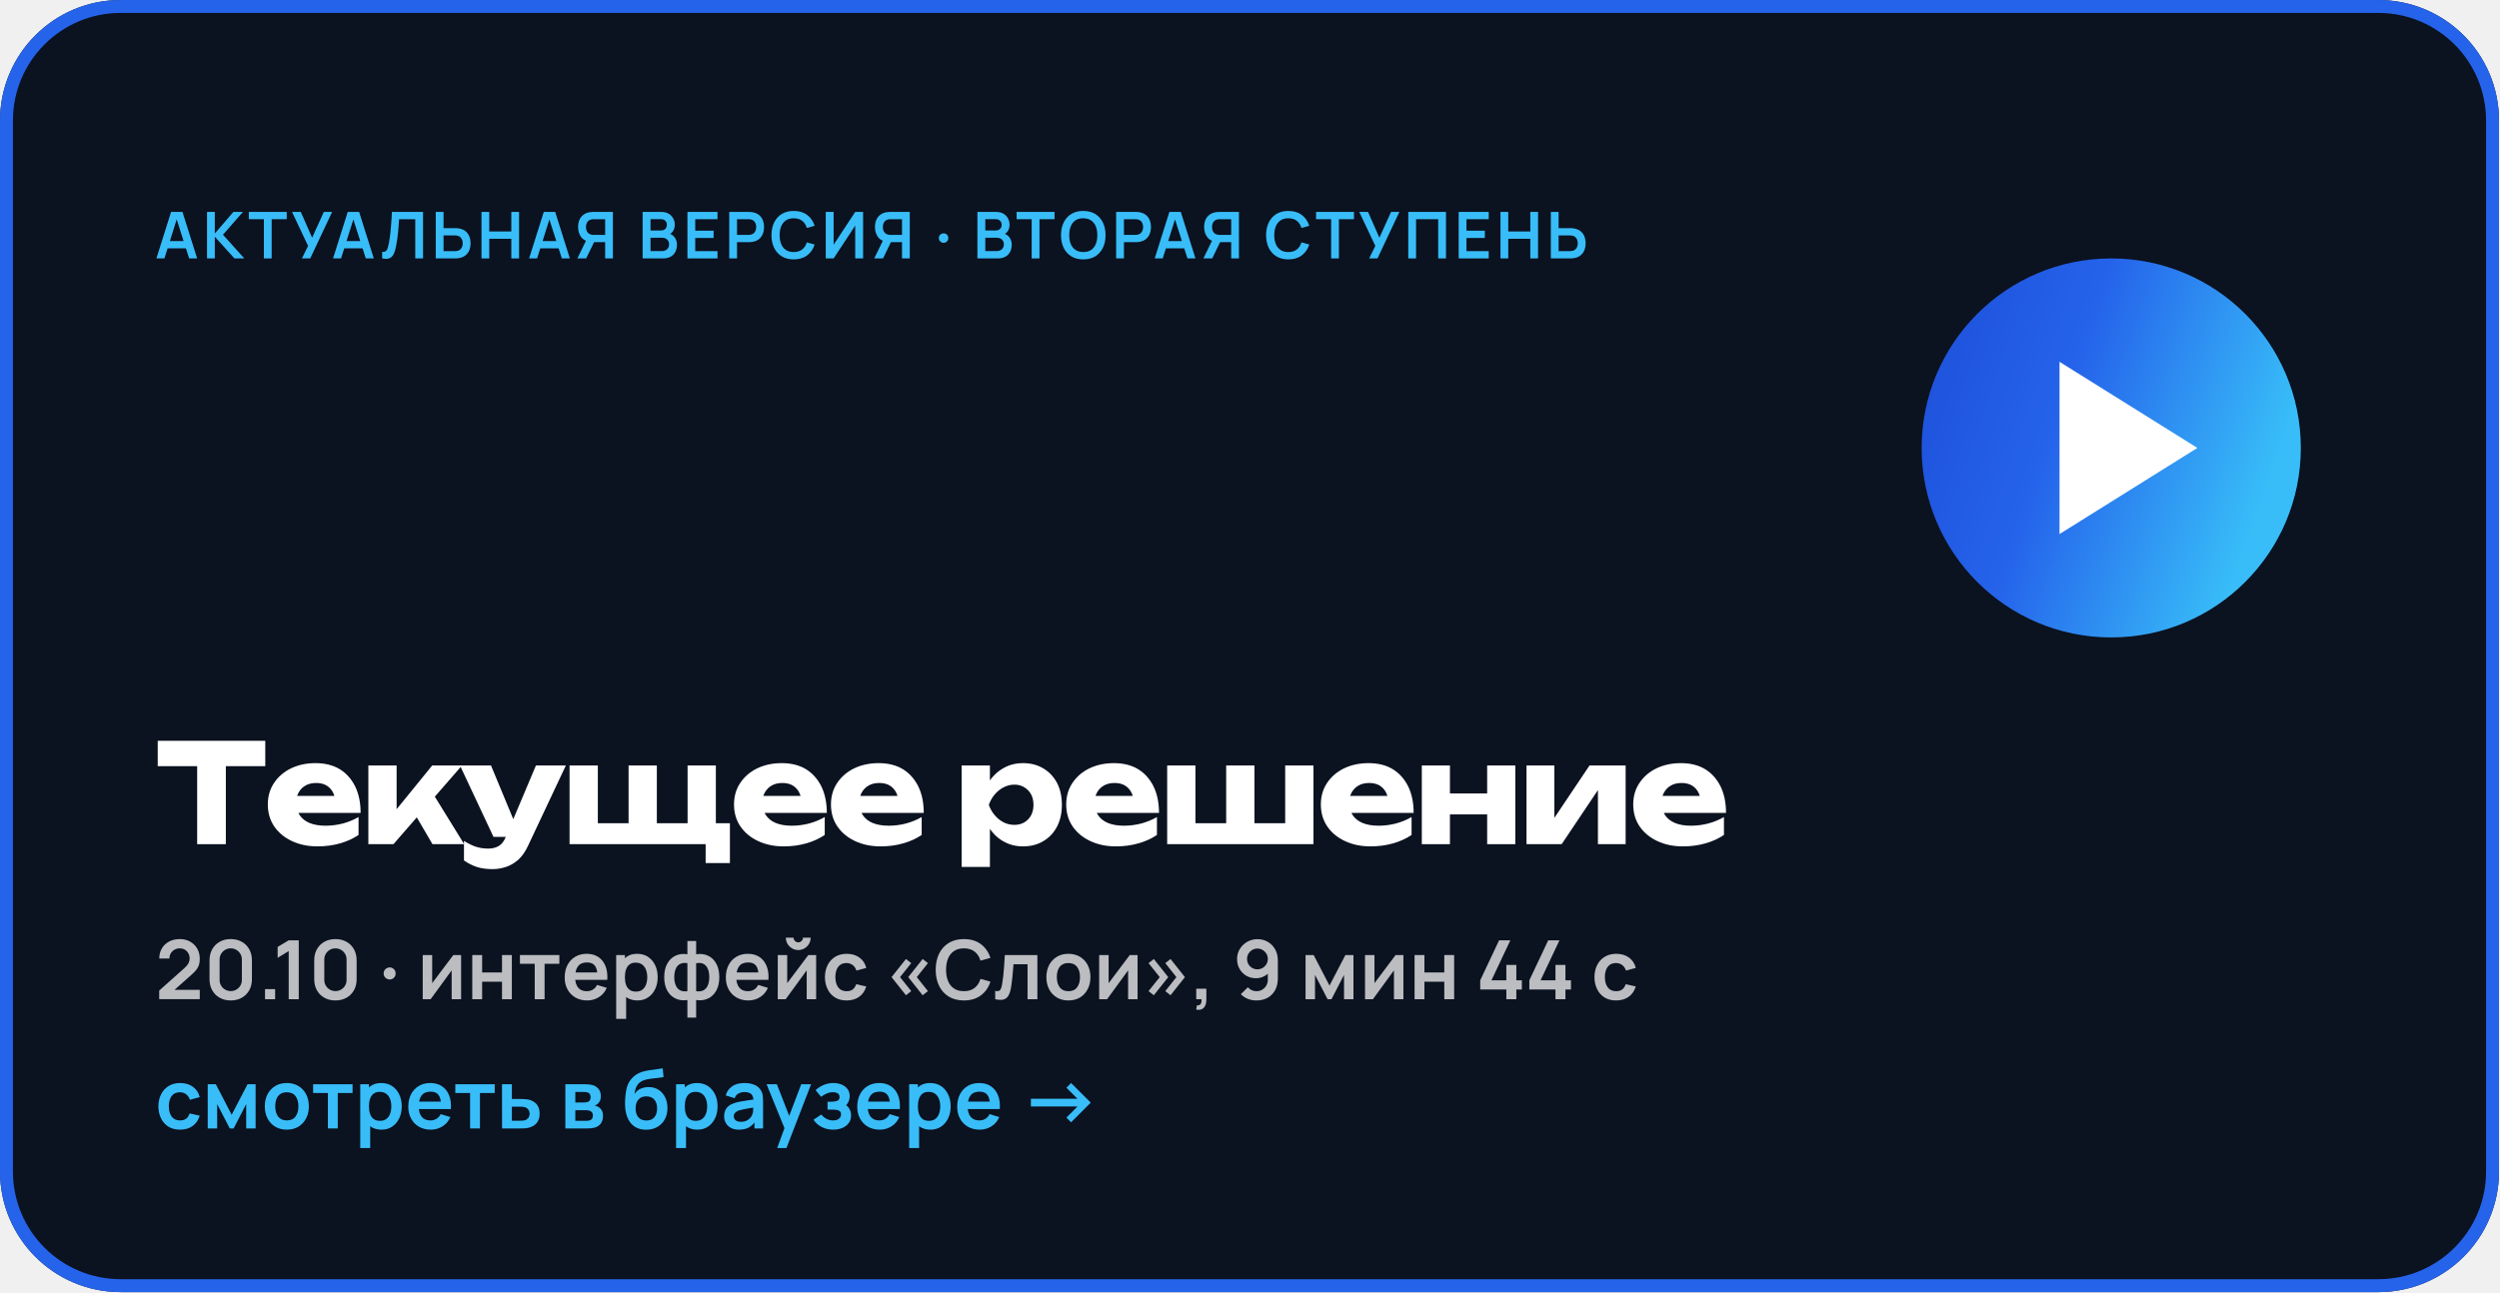
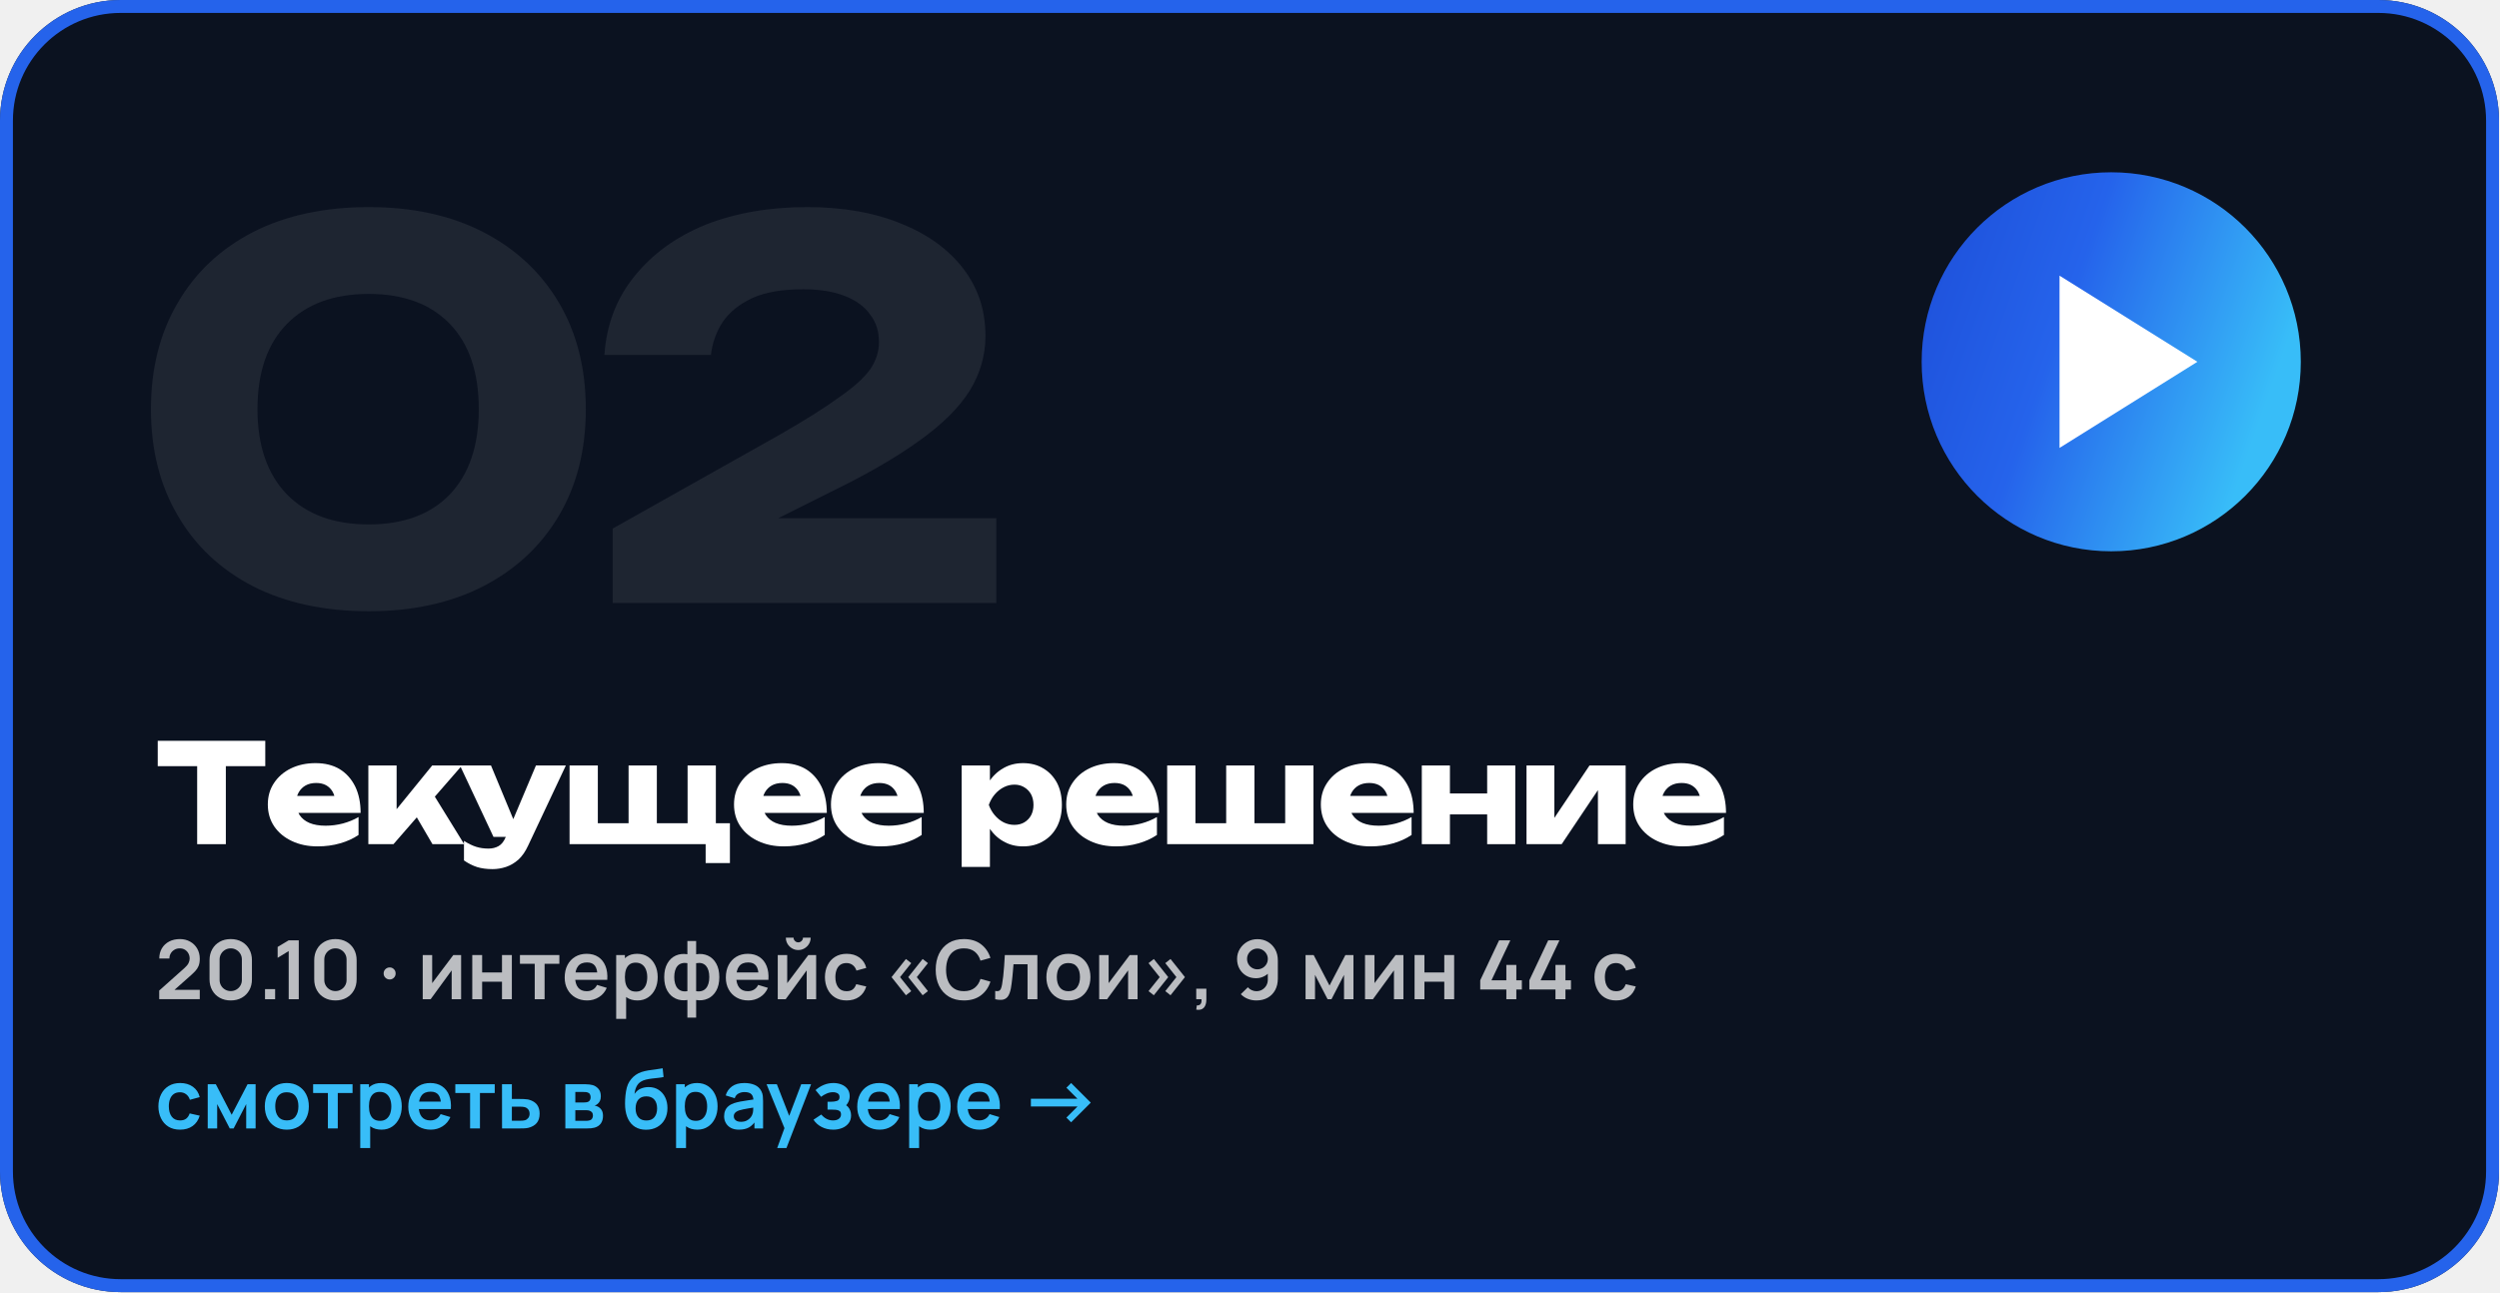
<svg xmlns="http://www.w3.org/2000/svg" width="580" height="300" viewBox="0 0 580 300" role="img" aria-labelledby="t d">
  <defs>
    <linearGradient id="cta" x1="0" y1="0" x2="1" y2="0.35">
      <stop offset="0" stop-color="#1D4ED8" />
      <stop offset=".45" stop-color="#2563EB" />
      <stop offset="1.4" stop-color="#38BDF8" />
    </linearGradient>
-     <path id="M-uni0410" d="M40 0 494 1440H847L1301 0H1053L641 1292H695L288 0ZM293 312V537H1049V312Z" />
-     <path id="M-uni041A" d="M140 0V1440H381V772L956 1440H1252L633 734L1294 0H988L381 672V0Z" />
-     <path id="M-uni0422" d="M486 0V1214H20V1440H1193V1214H727V0Z" />
-     <path id="M-uni0423" d="M330 0 520 388 23 1440H295L646 642L1008 1440H1265L587 0Z" />
-     <path id="M-uni041B" d="M40 0V202Q88 199 121 210Q154 220 176 250Q199 281 216 338Q233 394 249 480Q272 603 288 736Q303 870 314 1000Q325 1129 331 1243Q337 1357 341 1440H1305V0H1064V1214H564Q559 1147 552 1052Q546 958 536 848Q525 738 510 620Q494 502 472 388Q452 284 424 202Q396 119 350 66Q303 12 228 -6Q154 -24 40 0Z" />
-     <path id="M-uni042C" d="M138 0V1440H379V937H733Q753 937 787 936Q821 934 849 929Q973 910 1054 846Q1136 782 1176 684Q1215 587 1215 469Q1215 350 1176 252Q1136 155 1054 91Q973 27 849 8Q821 4 788 2Q754 0 733 0ZM379 226H723Q744 226 768 228Q793 230 815 235Q874 250 908 288Q943 326 958 374Q972 423 972 469Q972 515 958 563Q943 611 908 649Q874 687 815 702Q793 708 768 710Q744 712 723 712H379Z" />
-     <path id="M-uni041D" d="M140 0V1440H381V834H1063V1440H1303V0H1063V608H381V0Z" />
-     <path id="M-uni042F" d="M1180 0H940V503H568L465 512Q281 542 192 668Q103 795 103 971Q103 1090 142 1188Q182 1285 264 1349Q345 1413 470 1432Q499 1437 532 1438Q564 1440 585 1440H1180ZM353 0H80L392 640L637 586ZM940 728V1214H595Q575 1214 550 1212Q525 1211 504 1205Q444 1190 410 1152Q375 1114 361 1066Q347 1017 347 971Q347 925 361 877Q375 829 410 791Q444 753 504 738Q525 732 550 730Q575 728 595 728Z" />
-     <path id="M-uni0412" d="M140 0V1440H711Q857 1440 950 1382Q1044 1323 1090 1232Q1135 1141 1135 1044Q1135 925 1078 842Q1022 759 925 730V780Q1061 749 1132 651Q1202 553 1202 428Q1202 300 1153 204Q1104 108 1008 54Q911 0 769 0ZM384 227H739Q802 227 852 252Q902 278 930 324Q959 371 959 435Q959 493 934 539Q909 585 861 612Q813 640 746 640H384ZM384 865H708Q760 865 801 885Q842 905 866 944Q890 983 890 1040Q890 1115 842 1165Q794 1215 708 1215H384Z" />
-     <path id="M-uni0415" d="M140 0V1440H1070V1214H381V859H950V633H381V226H1070V0Z" />
-     <path id="M-uni0420" d="M140 0V1440H735Q756 1440 789 1438Q822 1437 850 1432Q975 1413 1056 1349Q1138 1285 1178 1188Q1217 1090 1217 971Q1217 853 1177 756Q1137 658 1056 594Q974 530 850 511Q822 507 788 505Q755 503 735 503H381V0ZM381 728H725Q745 728 770 730Q795 732 816 738Q876 753 910 791Q945 829 960 877Q974 925 974 971Q974 1017 960 1066Q945 1114 910 1152Q876 1190 816 1205Q795 1211 770 1212Q745 1214 725 1214H381Z" />
-     <path id="M-uni0421" d="M749 -30Q533 -30 379 64Q225 159 142 328Q60 497 60 720Q60 943 142 1112Q225 1281 379 1376Q533 1470 749 1470Q998 1470 1164 1346Q1330 1221 1397 1010L1154 943Q1112 1084 1011 1164Q910 1243 749 1243Q604 1243 508 1178Q411 1113 362 996Q314 878 313 720Q313 562 362 444Q410 327 507 262Q604 197 749 197Q910 197 1011 277Q1112 357 1154 497L1397 430Q1330 219 1164 94Q998 -30 749 -30Z" />
-     <path id="M-uni0418" d="M1296 0H1052V1015L384 0H140V1440H384V425L1052 1440H1296Z" />
-     <path id="M-periodcentered" d="M270 483Q207 483 164 525Q120 567 120 630Q120 693 164 735Q207 777 270 777Q328 777 370 735Q413 693 413 630Q413 567 370 525Q328 483 270 483Z" />
-     <path id="M-uni041E" d="M749 -30Q533 -30 379 64Q225 159 142 328Q60 497 60 720Q60 943 142 1112Q225 1281 379 1376Q533 1470 749 1470Q965 1470 1120 1376Q1274 1281 1356 1112Q1439 943 1439 720Q1439 497 1356 328Q1274 159 1120 64Q965 -30 749 -30ZM749 197Q894 196 990 261Q1087 326 1136 444Q1184 562 1184 720Q1184 878 1136 994Q1087 1111 990 1176Q894 1241 749 1243Q604 1244 508 1179Q412 1114 364 996Q315 878 315 720Q315 562 363 446Q411 329 508 264Q604 199 749 197Z" />
-     <path id="M-uni041F" d="M140 0V1440H1307V0H1066V1214H381V0Z" />
+     <path id="U-zero" d="M463 -16Q335 -16 240 32Q145 81 94 169Q42 257 42 375Q42 493 94 581Q145 669 240 718Q335 766 463 766Q590 766 684 718Q779 669 831 581Q883 493 883 375Q883 257 831 169Q779 81 684 32Q590 -16 463 -16ZM463 152Q564 152 620 210Q676 269 676 375Q676 482 620 540Q564 598 463 598Q362 598 305 540Q248 482 248 375Q248 269 305 210Q362 152 463 152Z" />
+     <path id="U-two" d="M34 480Q40 568 92 632Q144 697 230 732Q317 766 426 766Q530 766 608 734Q685 703 728 647Q771 591 771 517Q771 460 740 410Q709 361 643 314Q577 266 470 214L264 111L256 164H792V0H50V144L372 325Q447 368 488 398Q530 427 548 452Q565 477 565 505Q565 536 548 558Q532 581 499 594Q466 607 418 607Q358 607 320 590Q282 572 263 544Q244 515 240 480Z" />
    <path id="U-uni0422" d="M305 659H513V0H305ZM19 750H799V566H19Z" />
    <path id="U-uni0435" d="M391 -16Q287 -16 206 22Q124 60 77 128Q30 197 30 288Q30 377 75 444Q120 512 198 550Q277 588 376 588Q479 588 552 544Q624 499 664 418Q703 337 703 227H195V350H588L521 307Q517 351 499 382Q481 412 452 428Q422 444 381 444Q336 444 304 426Q272 408 254 376Q236 345 236 303Q236 249 260 212Q285 174 332 154Q380 134 449 134Q512 134 574 150Q637 167 688 197V67Q629 27 554 6Q478 -16 391 -16Z" />
    <path id="U-uni043A" d="M56 0V571H261V159L201 180L519 571H735L238 0ZM521 0 358 279 512 387 751 0Z" />
    <path id="U-uni0443" d="M244 -181Q181 -181 132 -166Q83 -150 37 -118V24Q84 -6 125 -19Q166 -32 215 -32Q256 -32 288 -14Q320 4 340 52L559 571H776L502 -11Q473 -74 432 -112Q390 -149 342 -165Q294 -181 244 -181ZM251 53 8 571H233L448 53Z" />
    <path id="U-uni0449" d="M1117 571V91L1055 152H1219V-137H1043V45L1122 0H56V571H261V91L199 152H534L484 91V571H689V91L627 152H962L912 91V571Z" />
    <path id="U-uni0440" d="M56 571H261V407L252 383V223L261 176V-165H56ZM196 285Q209 378 250 446Q292 513 356 550Q420 588 501 588Q585 588 648 550Q712 512 748 444Q783 376 783 285Q783 196 748 128Q712 59 648 22Q585 -16 501 -16Q420 -16 356 22Q292 59 251 127Q210 195 196 285ZM577 285Q577 328 560 361Q542 394 510 413Q479 432 439 432Q398 432 361 413Q324 394 296 361Q268 328 253 285Q268 243 296 210Q324 177 361 158Q398 140 439 140Q479 140 510 158Q542 177 560 210Q577 243 577 285Z" />
    <path id="U-uni0448" d="M56 0V571H261V91L199 152H539L484 91V571H689V91L630 152H974L912 91V571H1117V0Z" />
    <path id="U-uni043D" d="M56 571H260V0H56ZM530 571H734V0H530ZM174 368H607V216H174Z" />
    <path id="U-uni0438" d="M56 0V571H258V111L214 125L513 571H775V0H574V473L618 458L311 0Z" />
    <path id="M-two" d="M100 2V212L716 761Q788 825 816 882Q844 939 844 992Q844 1064 813 1120Q782 1177 728 1210Q673 1243 602 1243Q527 1243 470 1208Q412 1174 380 1117Q348 1060 350 994H102Q102 1138 166 1245Q231 1352 344 1411Q458 1470 607 1470Q745 1470 855 1408Q965 1347 1028 1238Q1091 1130 1091 989Q1091 886 1063 816Q1035 746 980 687Q924 628 842 556L405 169L383 229H1091V2Z" />
    <path id="M-zero" d="M658 -30Q505 -30 388 36Q271 101 206 218Q140 335 140 488V952Q140 1105 206 1222Q271 1339 388 1404Q505 1470 658 1470Q811 1470 928 1404Q1044 1339 1110 1222Q1176 1105 1176 952V488Q1176 335 1110 218Q1044 101 928 36Q811 -30 658 -30ZM658 199Q734 199 796 236Q858 272 894 334Q930 395 930 471V970Q930 1047 894 1108Q858 1170 796 1206Q734 1243 658 1243Q582 1243 520 1206Q458 1170 422 1108Q386 1047 386 970V471Q386 395 422 334Q458 272 520 236Q582 199 658 199Z" />
    <path id="M-period" d="M180 0V247H427V0Z" />
    <path id="M-one" d="M390 0V1177L120 1012V1278L390 1440H636V0Z" />
+     <path id="M-periodcentered" d="M270 483Q207 483 164 525Q120 567 120 630Q120 693 164 735Q207 777 270 777Q328 777 370 735Q413 693 413 630Q413 567 370 525Q328 483 270 483Z" />
    <path id="M-uni0438" d="M1076 1080V0H845V705L331 0H138V1080H369V393L885 1080Z" />
    <path id="M-uni043D" d="M138 0V1080H379V654H864V1080H1105V0H864V428H379V0Z" />
    <path id="M-uni0442" d="M411 0V866H50V1080H1013V866H652V0Z" />
    <path id="M-uni0435" d="M631 -30Q467 -30 343 41Q219 112 150 238Q80 364 80 528Q80 705 148 836Q216 966 337 1038Q458 1110 617 1110Q785 1110 902 1032Q1020 953 1077 810Q1134 667 1120 473H881V561Q880 737 819 818Q758 899 627 899Q479 899 407 808Q335 716 335 540Q335 376 407 286Q479 196 617 196Q706 196 770 236Q835 275 870 350L1108 278Q1046 132 916 51Q787 -30 631 -30ZM259 473V655H1002V473Z" />
    <path id="M-uni0440" d="M659 -30Q501 -30 394 45Q287 120 233 250Q179 379 179 540Q179 703 233 832Q287 961 392 1036Q496 1110 650 1110Q803 1110 916 1036Q1028 961 1090 832Q1152 704 1152 540Q1152 378 1091 249Q1030 120 919 45Q808 -30 659 -30ZM138 -480V1080H351V322H381V-480ZM622 186Q716 186 777 233Q838 280 868 360Q897 441 897 540Q897 638 867 718Q837 799 774 846Q711 894 614 894Q522 894 464 850Q406 805 378 726Q351 646 351 540Q351 435 378 355Q406 275 466 230Q525 186 622 186Z" />
    <path id="M-uni0444" d="M646 -450V-19Q488 -44 360 15Q231 74 156 207Q80 340 80 540Q80 739 156 873Q231 1007 360 1066Q488 1124 646 1099V1423H860V1099Q1018 1124 1146 1066Q1275 1007 1350 873Q1426 739 1426 540Q1426 340 1350 207Q1275 74 1146 15Q1018 -44 860 -19V-450ZM646 197V881Q565 895 504 876Q444 858 404 812Q365 767 345 698Q325 628 325 540Q325 451 346 382Q366 313 407 267Q448 221 508 202Q568 184 646 197ZM860 197Q938 184 998 202Q1058 220 1098 265Q1139 310 1160 380Q1181 449 1181 540Q1181 631 1161 700Q1141 769 1102 814Q1062 860 1002 878Q941 895 860 881Z" />
    <path id="M-uni0439" d="M639 1202Q556 1202 487 1243Q418 1284 377 1352Q336 1421 336 1505H524Q524 1457 558 1424Q591 1390 639 1390Q687 1390 720 1424Q754 1457 754 1505H942Q942 1421 901 1352Q860 1284 791 1243Q722 1202 639 1202ZM1076 1080V0H845V705L331 0H138V1080H369V393L885 1080Z" />
    <path id="M-uni0441" d="M609 -30Q442 -30 324 44Q206 119 144 248Q81 377 80 540Q81 706 146 834Q210 963 329 1036Q448 1110 612 1110Q796 1110 924 1018Q1051 925 1090 765L850 700Q822 787 757 836Q692 884 609 884Q515 884 454 840Q393 795 364 717Q335 639 335 540Q335 386 404 291Q473 196 609 196Q705 196 760 240Q816 284 844 367L1090 312Q1040 147 915 58Q790 -30 609 -30Z" />
    <path id="M-guillemotleft" d="M920 97 568 540 920 983 1049 882 777 540 1049 198ZM512 97 160 540 512 983 641 882 368 540 641 198Z" />
+     <path id="M-uni0421" d="M749 -30Q533 -30 379 64Q225 159 142 328Q60 497 60 720Q60 943 142 1112Q225 1281 379 1376Q533 1470 749 1470Q998 1470 1164 1346Q1330 1221 1397 1010L1154 943Q1112 1084 1011 1164Q910 1243 749 1243Q604 1243 508 1178Q411 1113 362 996Q314 878 313 720Q313 562 362 444Q410 327 507 262Q604 197 749 197Q910 197 1011 277Q1112 357 1154 497L1397 430Q1330 219 1164 94Q998 -30 749 -30Z" />
    <path id="M-uni043B" d="M40 0V202Q99 191 131 204Q163 218 179 256Q195 294 207 357Q223 446 236 562Q248 678 258 810Q267 942 275 1080H1070V0H830V854H487Q482 789 475 708Q468 628 460 546Q452 464 442 390Q433 317 423 265Q400 148 358 80Q315 12 239 -8Q163 -27 40 0Z" />
    <path id="M-uni043E" d="M617 -30Q455 -30 334 43Q213 116 146 244Q80 373 80 540Q80 710 148 838Q216 966 337 1038Q458 1110 617 1110Q780 1110 901 1037Q1022 964 1089 836Q1156 707 1156 540Q1156 372 1088 244Q1021 115 900 42Q779 -30 617 -30ZM617 196Q761 196 831 292Q901 388 901 540Q901 697 830 790Q759 884 617 884Q520 884 458 840Q395 797 365 720Q335 642 335 540Q335 383 406 290Q478 196 617 196Z" />
    <path id="M-guillemotright" d="M252 97 123 198 396 540 123 882 252 983 604 540ZM660 97 532 198 804 540 532 882 660 983 1012 540Z" />
    <path id="M-comma" d="M120 -255 134 -151Q180 -155 207 -136Q234 -116 244 -80Q253 -45 248 0H120V257H367V-10Q367 -141 305 -208Q243 -275 120 -255Z" />
    <path id="M-nine" d="M605 1468Q746 1468 859 1402Q972 1335 1038 1218Q1103 1100 1103 947V508Q1103 345 1038 224Q972 102 854 36Q736 -30 578 -30Q469 -30 372 8Q275 45 198 123L371 292Q410 247 464 222Q519 196 578 196Q662 196 725 236Q788 275 823 338Q858 402 858 475V714L901 666Q840 594 753 554Q666 513 570 513Q435 513 330 575Q226 637 166 744Q107 850 107 985Q107 1120 175 1230Q243 1339 356 1404Q470 1468 605 1468ZM605 1238Q535 1238 477 1204Q419 1170 385 1112Q351 1055 351 985Q351 915 384 857Q418 799 476 765Q533 731 603 731Q673 731 731 765Q789 799 824 857Q858 915 858 985Q858 1053 824 1110Q790 1168 732 1203Q675 1238 605 1238Z" />
    <path id="M-uni043C" d="M138 0V1080H336L723 334L1111 1080H1308V0H1078V595L771 0H676L369 595V0Z" />
    <path id="M-four" d="M738 0V238H100V463L561 1440H836L375 463H738V838H982V463H1117V238H982V0Z" />
    <path id="M-uni044C" d="M139 0 138 1080H379V720H573Q618 720 674 718Q731 716 769 709Q860 689 924 645Q989 601 1023 530Q1057 459 1057 359Q1057 216 984 130Q910 45 777 14Q737 5 680 2Q622 0 576 0ZM379 189H597Q619 189 646 191Q673 193 698 200Q743 212 778 254Q812 297 812 359Q812 424 777 466Q742 508 691 521Q668 527 643 529Q618 531 597 531H379Z" />
    <path id="M-uni0432" d="M138 0V1080H629Q682 1080 728 1074Q774 1068 807 1059Q885 1036 945 970Q1005 903 1005 786Q1005 717 983 672Q961 628 925 598Q908 584 890 574Q872 564 854 558Q893 552 928 535Q983 508 1020 455Q1058 402 1058 306Q1058 197 1006 122Q953 48 852 19Q815 9 767 4Q719 0 669 0ZM382 186H652Q673 186 698 190Q723 194 743 201Q779 214 796 247Q812 280 812 316Q812 365 788 394Q763 424 729 434Q709 442 686 444Q662 445 647 445H382ZM382 634H582Q613 634 642 638Q672 641 692 650Q725 663 740 694Q756 725 756 763Q756 803 738 836Q721 868 683 879Q658 889 622 890Q587 891 577 891H382Z" />
    <path id="M-uni0431" d="M589 -32Q435 -30 327 37Q219 104 158 226Q97 348 84 514Q78 599 83 704Q88 809 105 909Q122 1009 152 1079Q183 1149 233 1208Q283 1268 341 1308Q407 1354 484 1379Q562 1404 647 1418Q732 1431 822 1442Q912 1453 1000 1470L1022 1257Q966 1243 892 1236Q819 1228 740 1219Q662 1210 591 1193Q520 1176 468 1143Q396 1099 358 1017Q320 935 313 844Q375 936 468 974Q560 1011 655 1011Q799 1011 902 943Q1006 875 1062 758Q1117 642 1117 499Q1117 339 1050 219Q983 99 864 33Q745 -33 589 -32ZM601 194Q731 194 798 274Q864 355 864 489Q864 626 796 705Q727 784 601 784Q473 784 406 705Q339 626 339 489Q339 349 407 272Q475 194 601 194Z" />
    <path id="M-uni0430" d="M442 -30Q325 -30 244 14Q163 59 122 133Q80 207 80 296Q80 374 106 436Q132 499 186 544Q240 590 326 619Q391 640 478 657Q566 674 668 688Q771 703 883 720L797 671Q798 783 747 836Q696 889 575 889Q502 889 434 855Q366 821 339 738L119 807Q159 944 272 1027Q384 1110 575 1110Q719 1110 828 1063Q938 1016 991 909Q1020 852 1026 792Q1032 733 1032 663V0H821V234L856 196Q783 79 686 24Q588 -30 442 -30ZM490 162Q572 162 630 191Q688 220 722 262Q757 304 769 341Q788 387 790 446Q793 506 793 543L867 521Q758 504 680 491Q602 478 546 466Q490 455 447 441Q405 426 376 406Q347 386 332 360Q316 334 316 299Q316 259 336 228Q356 198 394 180Q433 162 490 162Z" />
    <path id="M-uni0443" d="M282 -480 490 91 494 -77 23 1080H274L608 224H544L869 1080H1110L508 -480Z" />
    <path id="M-uni0437" d="M524 -30Q370 -30 243 35Q116 100 43 213L233 340Q291 271 362 234Q433 196 520 196Q611 196 663 236Q715 276 715 343Q715 402 680 426Q645 451 588 456Q531 461 466 461H386V652H465Q556 652 618 673Q679 694 679 766Q679 831 631 858Q583 886 519 886Q441 886 365 853Q289 820 229 773L93 937Q183 1017 294 1064Q405 1110 531 1110Q635 1110 726 1074Q816 1038 872 966Q927 894 927 788Q927 712 894 645Q862 578 791 518L788 596Q843 573 882 532Q920 491 940 436Q961 381 961 319Q961 206 901 128Q841 50 742 10Q642 -30 524 -30Z" />
    <path id="M-arrowright" d="M280 536V725H1418L1148 995L1263 1110L1743 630L1263 150L1148 265L1419 536Z" />
  </defs>
  <rect width="580" height="300" rx="28" fill="#0B1220" />
  <rect x=".5" y=".5" width="579" height="299" rx="27.5" fill="none" stroke="#FFFFFF" stroke-opacity=".1" />
  <rect x="1.5" y="1.5" width="577" height="297" rx="26.5" fill="none" stroke="#2563EB" stroke-width="3" />
-   <g fill="#38BDF8">
-     <use href="#M-uni0410" transform="matrix(0.0075 0 0 -0.0075 36.0 60.0)" />
-     <use href="#M-uni041A" transform="matrix(0.0075 0 0 -0.0075 47.0 60.0)" />
-     <use href="#M-uni0422" transform="matrix(0.0075 0 0 -0.0075 57.6 60.0)" />
-     <use href="#M-uni0423" transform="matrix(0.0075 0 0 -0.0075 67.6 60.0)" />
-     <use href="#M-uni0410" transform="matrix(0.0075 0 0 -0.0075 77.0 60.0)" />
-     <use href="#M-uni041B" transform="matrix(0.0075 0 0 -0.0075 88.4 60.0)" />
-     <use href="#M-uni042C" transform="matrix(0.0075 0 0 -0.0075 100.1 60.0)" />
-     <use href="#M-uni041D" transform="matrix(0.0075 0 0 -0.0075 110.7 60.0)" />
-     <use href="#M-uni0410" transform="matrix(0.0075 0 0 -0.0075 122.5 60.0)" />
-     <use href="#M-uni042F" transform="matrix(0.0075 0 0 -0.0075 133.4 60.0)" />
-     <use href="#M-uni0412" transform="matrix(0.0075 0 0 -0.0075 148.1 60.0)" />
-     <use href="#M-uni0415" transform="matrix(0.0075 0 0 -0.0075 158.5 60.0)" />
-     <use href="#M-uni0420" transform="matrix(0.0075 0 0 -0.0075 168.2 60.0)" />
-     <use href="#M-uni0421" transform="matrix(0.0075 0 0 -0.0075 178.6 60.0)" />
-     <use href="#M-uni0418" transform="matrix(0.0075 0 0 -0.0075 190.6 60.0)" />
-     <use href="#M-uni042F" transform="matrix(0.0075 0 0 -0.0075 202.3 60.0)" />
-     <use href="#M-periodcentered" transform="matrix(0.0075 0 0 -0.0075 217.0 60.0)" />
-     <use href="#M-uni0412" transform="matrix(0.0075 0 0 -0.0075 225.8 60.0)" />
-     <use href="#M-uni0422" transform="matrix(0.0075 0 0 -0.0075 235.8 60.0)" />
-     <use href="#M-uni041E" transform="matrix(0.0075 0 0 -0.0075 245.8 60.0)" />
-     <use href="#M-uni0420" transform="matrix(0.0075 0 0 -0.0075 258.0 60.0)" />
-     <use href="#M-uni0410" transform="matrix(0.0075 0 0 -0.0075 267.7 60.0)" />
-     <use href="#M-uni042F" transform="matrix(0.0075 0 0 -0.0075 278.7 60.0)" />
-     <use href="#M-uni0421" transform="matrix(0.0075 0 0 -0.0075 293.4 60.0)" />
-     <use href="#M-uni0422" transform="matrix(0.0075 0 0 -0.0075 305.3 60.0)" />
-     <use href="#M-uni0423" transform="matrix(0.0075 0 0 -0.0075 315.3 60.0)" />
-     <use href="#M-uni041F" transform="matrix(0.0075 0 0 -0.0075 325.8 60.0)" />
-     <use href="#M-uni0415" transform="matrix(0.0075 0 0 -0.0075 337.5 60.0)" />
-     <use href="#M-uni041D" transform="matrix(0.0075 0 0 -0.0075 347.2 60.0)" />
-     <use href="#M-uni042C" transform="matrix(0.0075 0 0 -0.0075 358.9 60.0)" />
+   <g fill="#FFFFFF" fill-opacity="0.08">
+     <use href="#U-zero" transform="matrix(0.12 0 0 -0.12 30.0 140.0)" />
+     <use href="#U-two" transform="matrix(0.12 0 0 -0.12 136.2 140.0)" />
  </g>
-   <circle cx="490" cy="104" r="44" fill="url(#cta)" />
-   <path d="M478 84 L510 104 L478 124 Z" fill="#FFFFFF" />
+   <circle cx="490" cy="84" r="44" fill="url(#cta)" />
+   <path d="M478 64 L510 84 L478 104 Z" fill="#FFFFFF" />
  <g fill="#FFFFFF" fill-opacity="1">
    <use href="#U-uni0422" transform="matrix(0.032 0 0 -0.032 36.0 196.0)" />
    <use href="#U-uni0435" transform="matrix(0.032 0 0 -0.032 61.2 196.0)" />
    <use href="#U-uni043A" transform="matrix(0.032 0 0 -0.032 83.7 196.0)" />
    <use href="#U-uni0443" transform="matrix(0.032 0 0 -0.032 106.5 196.0)" />
    <use href="#U-uni0449" transform="matrix(0.032 0 0 -0.032 130.4 196.0)" />
    <use href="#U-uni0435" transform="matrix(0.032 0 0 -0.032 169.4 196.0)" />
    <use href="#U-uni0435" transform="matrix(0.032 0 0 -0.032 191.9 196.0)" />
    <use href="#U-uni0440" transform="matrix(0.032 0 0 -0.032 221.4 196.0)" />
    <use href="#U-uni0435" transform="matrix(0.032 0 0 -0.032 246.5 196.0)" />
    <use href="#U-uni0448" transform="matrix(0.032 0 0 -0.032 269.1 196.0)" />
    <use href="#U-uni0435" transform="matrix(0.032 0 0 -0.032 305.6 196.0)" />
    <use href="#U-uni043D" transform="matrix(0.032 0 0 -0.032 328.2 196.0)" />
    <use href="#U-uni0438" transform="matrix(0.032 0 0 -0.032 352.5 196.0)" />
    <use href="#U-uni0435" transform="matrix(0.032 0 0 -0.032 378.1 196.0)" />
  </g>
  <g fill="#FFFFFF" fill-opacity="0.72">
    <use href="#M-two" transform="matrix(0.0095 0 0 -0.0095 36.0 232.0)" />
    <use href="#M-zero" transform="matrix(0.0095 0 0 -0.0095 47.3 232.0)" />
    <use href="#M-period" transform="matrix(0.0095 0 0 -0.0095 59.8 232.0)" />
    <use href="#M-one" transform="matrix(0.0095 0 0 -0.0095 63.3 232.0)" />
    <use href="#M-zero" transform="matrix(0.0095 0 0 -0.0095 71.6 232.0)" />
    <use href="#M-periodcentered" transform="matrix(0.0095 0 0 -0.0095 87.9 232.0)" />
    <use href="#M-uni0438" transform="matrix(0.0095 0 0 -0.0095 96.8 232.0)" />
    <use href="#M-uni043D" transform="matrix(0.0095 0 0 -0.0095 108.3 232.0)" />
    <use href="#M-uni0442" transform="matrix(0.0095 0 0 -0.0095 120.2 232.0)" />
    <use href="#M-uni0435" transform="matrix(0.0095 0 0 -0.0095 130.3 232.0)" />
    <use href="#M-uni0440" transform="matrix(0.0095 0 0 -0.0095 141.7 232.0)" />
    <use href="#M-uni0444" transform="matrix(0.0095 0 0 -0.0095 153.4 232.0)" />
    <use href="#M-uni0435" transform="matrix(0.0095 0 0 -0.0095 167.7 232.0)" />
    <use href="#M-uni0439" transform="matrix(0.0095 0 0 -0.0095 179.2 232.0)" />
    <use href="#M-uni0441" transform="matrix(0.0095 0 0 -0.0095 190.7 232.0)" />
    <use href="#M-guillemotleft" transform="matrix(0.0095 0 0 -0.0095 205.4 232.0)" />
    <use href="#M-uni0421" transform="matrix(0.0095 0 0 -0.0095 216.6 232.0)" />
    <use href="#M-uni043B" transform="matrix(0.0095 0 0 -0.0095 230.6 232.0)" />
    <use href="#M-uni043E" transform="matrix(0.0095 0 0 -0.0095 242.1 232.0)" />
    <use href="#M-uni0438" transform="matrix(0.0095 0 0 -0.0095 253.8 232.0)" />
    <use href="#M-guillemotright" transform="matrix(0.0095 0 0 -0.0095 265.4 232.0)" />
    <use href="#M-comma" transform="matrix(0.0095 0 0 -0.0095 276.5 232.0)" />
    <use href="#M-nine" transform="matrix(0.0095 0 0 -0.0095 286.1 232.0)" />
    <use href="#M-uni043C" transform="matrix(0.0095 0 0 -0.0095 301.7 232.0)" />
    <use href="#M-uni0438" transform="matrix(0.0095 0 0 -0.0095 315.5 232.0)" />
    <use href="#M-uni043D" transform="matrix(0.0095 0 0 -0.0095 327.0 232.0)" />
    <use href="#M-four" transform="matrix(0.0095 0 0 -0.0095 342.6 232.0)" />
    <use href="#M-four" transform="matrix(0.0095 0 0 -0.0095 354.0 232.0)" />
    <use href="#M-uni0441" transform="matrix(0.0095 0 0 -0.0095 369.3 232.0)" />
  </g>
  <g fill="#38BDF8">
    <use href="#M-uni0441" transform="matrix(0.0095 0 0 -0.0095 36.0 262.0)" />
    <use href="#M-uni043C" transform="matrix(0.0095 0 0 -0.0095 46.9 262.0)" />
    <use href="#M-uni043E" transform="matrix(0.0095 0 0 -0.0095 60.7 262.0)" />
    <use href="#M-uni0442" transform="matrix(0.0095 0 0 -0.0095 72.2 262.0)" />
    <use href="#M-uni0440" transform="matrix(0.0095 0 0 -0.0095 82.3 262.0)" />
    <use href="#M-uni0435" transform="matrix(0.0095 0 0 -0.0095 94.0 262.0)" />
    <use href="#M-uni0442" transform="matrix(0.0095 0 0 -0.0095 105.2 262.0)" />
    <use href="#M-uni044C" transform="matrix(0.0095 0 0 -0.0095 115.2 262.0)" />
    <use href="#M-uni0432" transform="matrix(0.0095 0 0 -0.0095 129.9 262.0)" />
    <use href="#M-uni0431" transform="matrix(0.0095 0 0 -0.0095 144.3 262.0)" />
    <use href="#M-uni0440" transform="matrix(0.0095 0 0 -0.0095 155.6 262.0)" />
    <use href="#M-uni0430" transform="matrix(0.0095 0 0 -0.0095 167.3 262.0)" />
    <use href="#M-uni0443" transform="matrix(0.0095 0 0 -0.0095 177.7 262.0)" />
    <use href="#M-uni0437" transform="matrix(0.0095 0 0 -0.0095 188.4 262.0)" />
    <use href="#M-uni0435" transform="matrix(0.0095 0 0 -0.0095 198.2 262.0)" />
    <use href="#M-uni0440" transform="matrix(0.0095 0 0 -0.0095 209.7 262.0)" />
    <use href="#M-uni0435" transform="matrix(0.0095 0 0 -0.0095 221.4 262.0)" />
    <use href="#M-arrowright" transform="matrix(0.0095 0 0 -0.0095 236.6 262.0)" />
  </g>
</svg>
